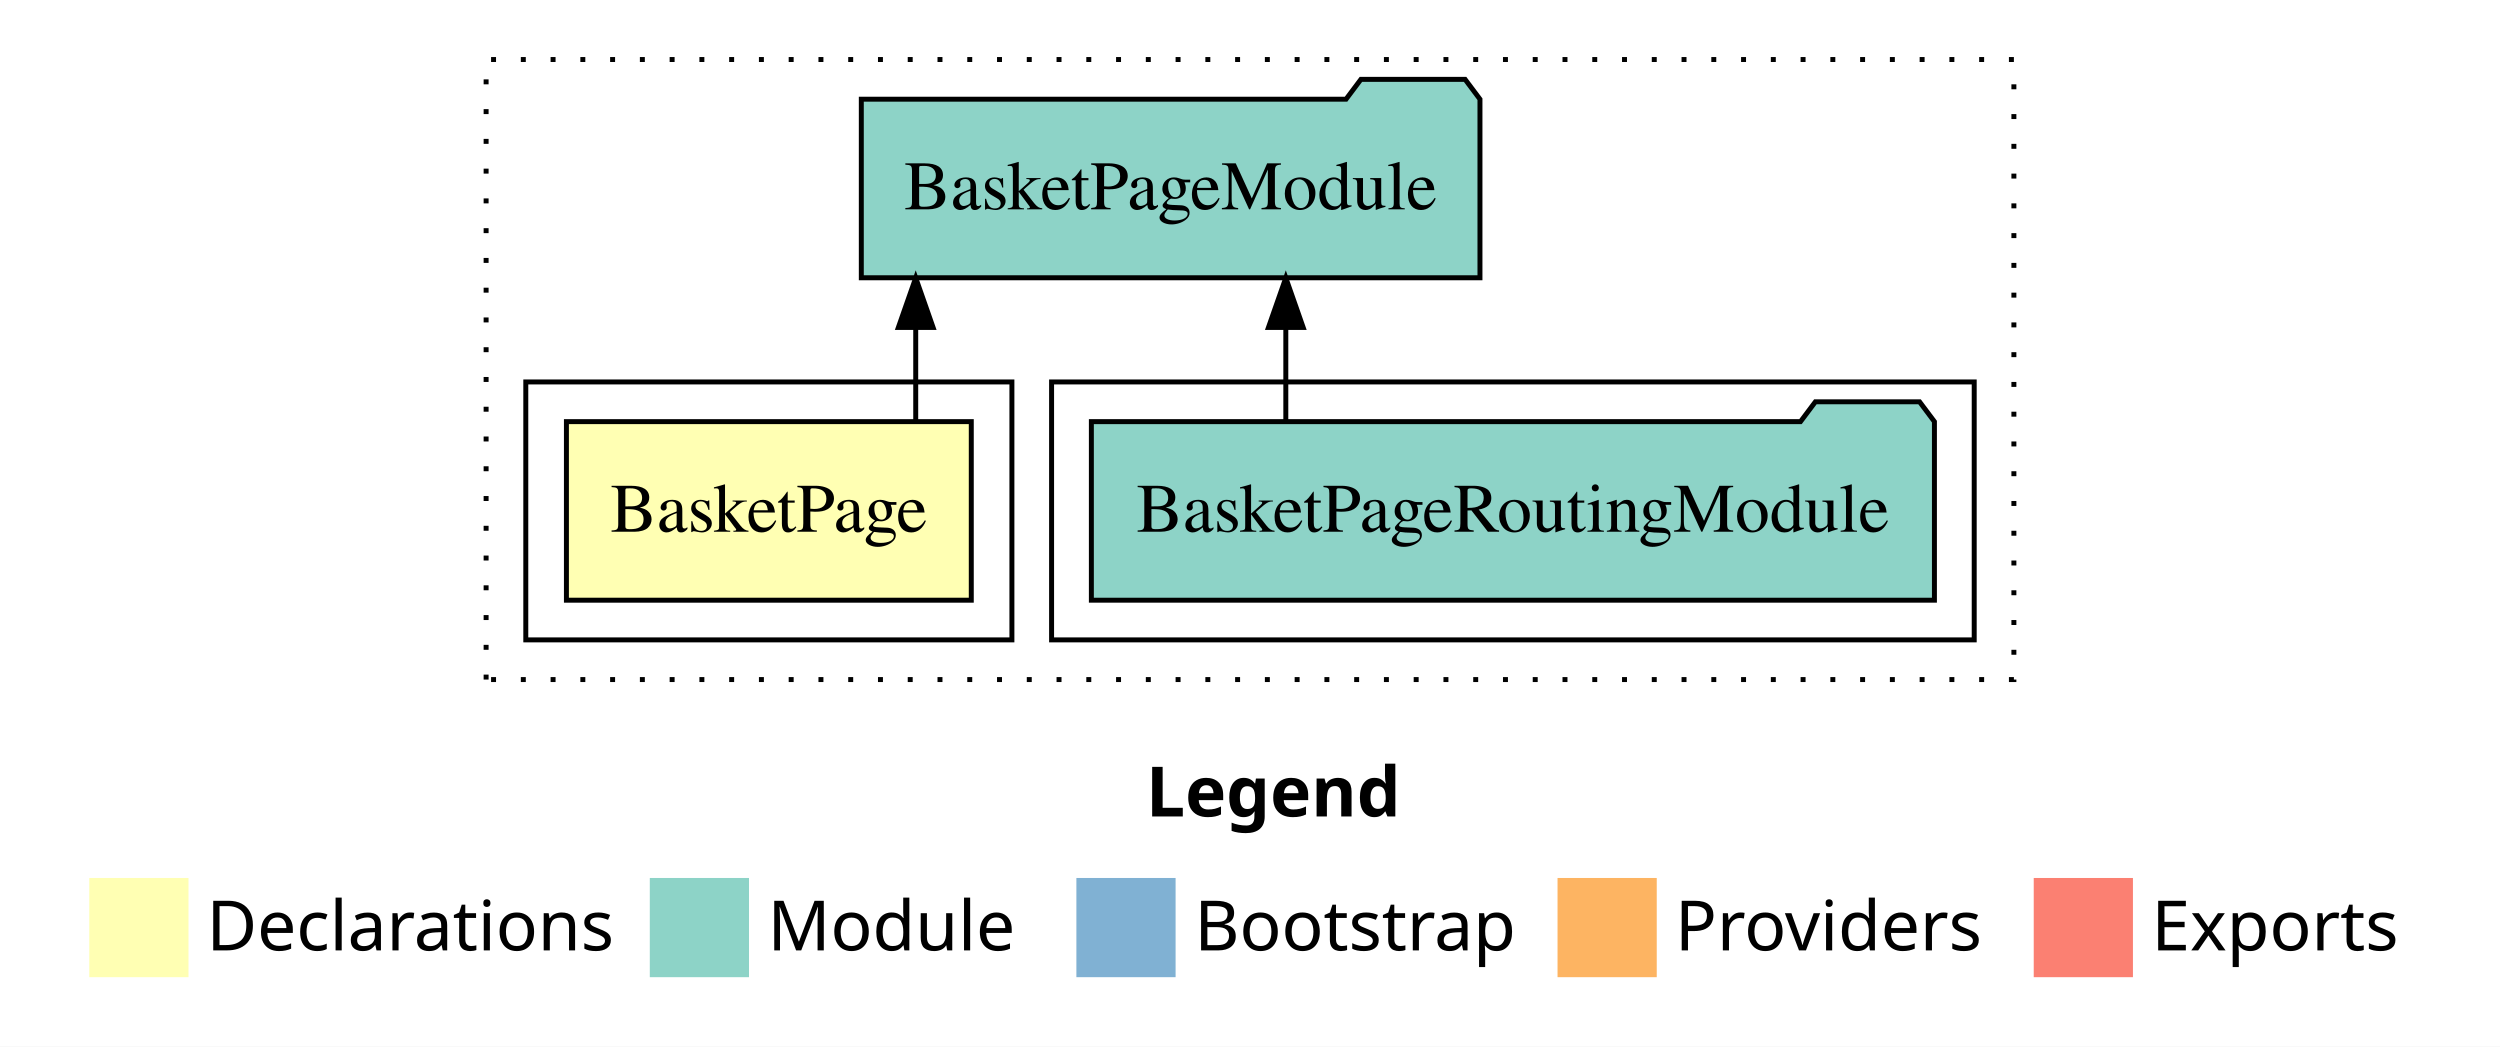
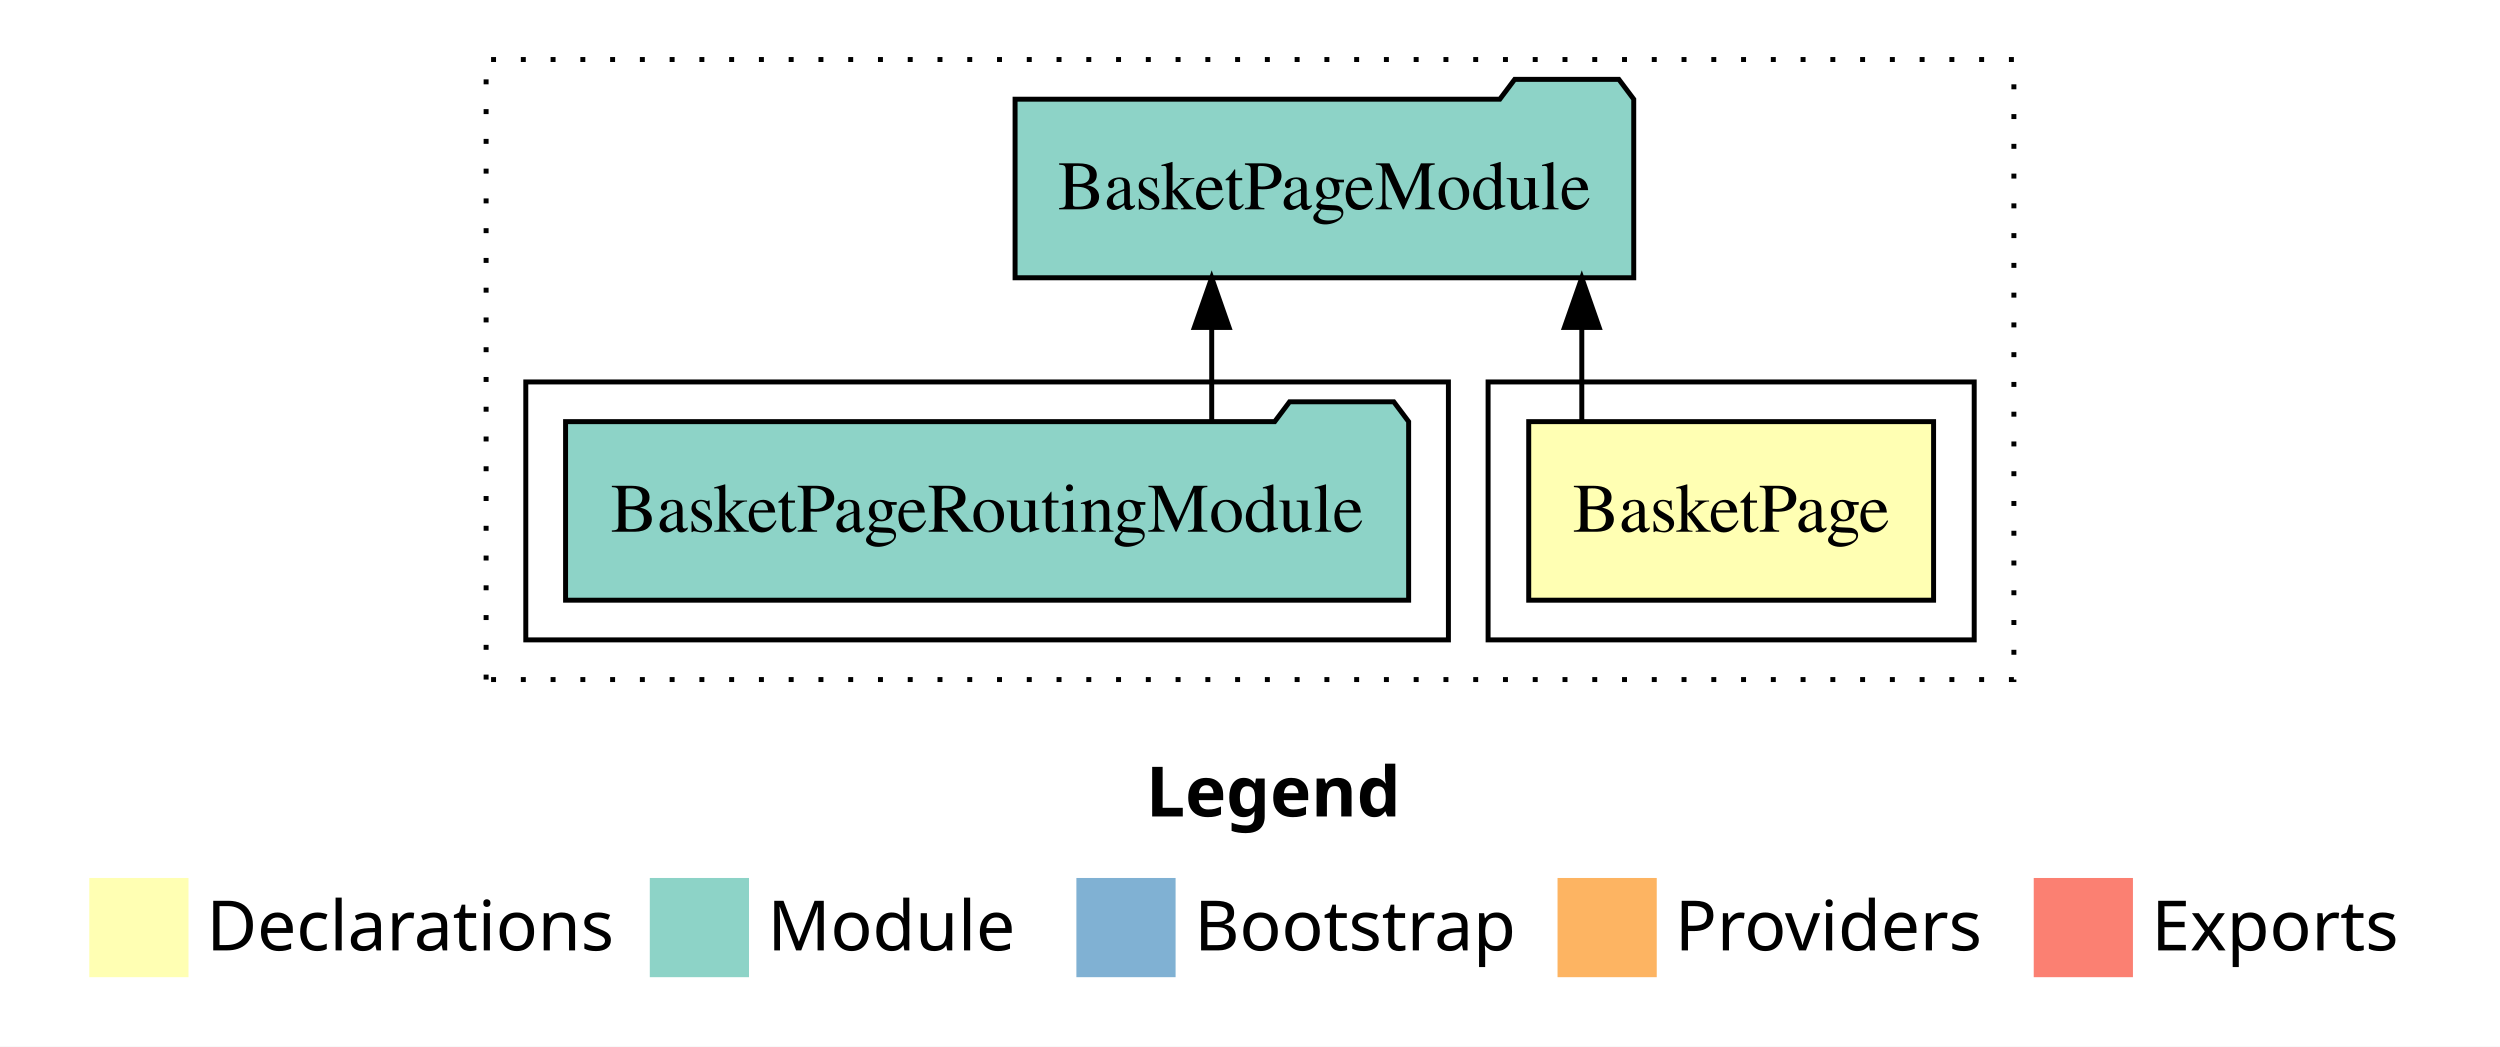
<svg xmlns="http://www.w3.org/2000/svg" width="504pt" height="211pt" viewBox="0.00 0.00 504.00 211.00">
  <g id="graph0" class="graph" transform="scale(1 1) rotate(0) translate(4 207)">
    <polygon fill="white" stroke="transparent" points="-4,4 -4,-207 500,-207 500,4 -4,4" />
    <text text-anchor="start" x="227.01" y="-42.4" font-family="sans-serif" font-weight="bold" font-size="14.00">Legend</text>
    <polygon fill="#ffffb3" stroke="transparent" points="14,-10 14,-30 34,-30 34,-10 14,-10" />
    <text text-anchor="start" x="37.63" y="-15.4" font-family="sans-serif" font-size="14.00">  Declarations</text>
    <polygon fill="#8dd3c7" stroke="transparent" points="127,-10 127,-30 147,-30 147,-10 127,-10" />
    <text text-anchor="start" x="150.73" y="-15.4" font-family="sans-serif" font-size="14.00">  Module</text>
    <polygon fill="#80b1d3" stroke="transparent" points="213,-10 213,-30 233,-30 233,-10 213,-10" />
    <text text-anchor="start" x="236.78" y="-15.4" font-family="sans-serif" font-size="14.00">  Bootstrap</text>
    <polygon fill="#fdb462" stroke="transparent" points="310,-10 310,-30 330,-30 330,-10 310,-10" />
    <text text-anchor="start" x="333.67" y="-15.4" font-family="sans-serif" font-size="14.00">  Providers</text>
    <polygon fill="#fb8072" stroke="transparent" points="406,-10 406,-30 426,-30 426,-10 406,-10" />
    <text text-anchor="start" x="429.73" y="-15.4" font-family="sans-serif" font-size="14.00">  Exports</text>
    <g id="clust1" class="cluster">
      <polygon fill="none" stroke="black" stroke-dasharray="1,5" points="94,-70 94,-195 402,-195 402,-70 94,-70" />
    </g>
+     <g id="clust2" class="cluster">
+       <polygon fill="none" stroke="black" points="296,-78 296,-130 394,-130 394,-78 296,-78" />
+     </g>
    <g id="clust4" class="cluster">
-       <polygon fill="none" stroke="black" points="208,-78 208,-130 394,-130 394,-78 208,-78" />
-     </g>
-     <g id="clust2" class="cluster">
-       <polygon fill="none" stroke="black" points="102,-78 102,-130 200,-130 200,-78 102,-78" />
+       <polygon fill="none" stroke="black" points="102,-78 102,-130 288,-130 288,-78 102,-78" />
    </g>
    <g id="node1" class="node">
-       <polygon fill="#ffffb3" stroke="black" points="191.81,-122 110.19,-122 110.19,-86 191.81,-86 191.81,-122" />
-       <text text-anchor="middle" x="151" y="-99.8" font-family="Times,serif" font-size="14.00">BasketPage</text>
+       <polygon fill="#ffffb3" stroke="black" points="385.81,-122 304.19,-122 304.19,-86 385.81,-86 385.81,-122" />
+       <text text-anchor="middle" x="345" y="-99.8" font-family="Times,serif" font-size="14.00">BasketPage</text>
    </g>
    <g id="node2" class="node">
-       <polygon fill="#8dd3c7" stroke="black" points="294.36,-187 291.36,-191 270.36,-191 267.36,-187 169.64,-187 169.64,-151 294.36,-151 294.36,-187" />
-       <text text-anchor="middle" x="232" y="-164.8" font-family="Times,serif" font-size="14.00">BasketPageModule</text>
+       <polygon fill="#8dd3c7" stroke="black" points="325.36,-187 322.36,-191 301.36,-191 298.36,-187 200.64,-187 200.64,-151 325.36,-151 325.36,-187" />
+       <text text-anchor="middle" x="263" y="-164.8" font-family="Times,serif" font-size="14.00">BasketPageModule</text>
    </g>
    <g id="edge1" class="edge">
-       <path fill="none" stroke="black" d="M180.61,-122.11C180.61,-122.11 180.61,-140.99 180.61,-140.99" />
-       <polygon fill="black" stroke="black" points="177.11,-140.99 180.61,-150.99 184.11,-140.99 177.11,-140.99" />
+       <path fill="none" stroke="black" d="M314.89,-122.11C314.89,-122.11 314.89,-140.99 314.89,-140.99" />
+       <polygon fill="black" stroke="black" points="311.39,-140.99 314.89,-150.99 318.39,-140.99 311.39,-140.99" />
    </g>
    <g id="node3" class="node">
-       <polygon fill="#8dd3c7" stroke="black" points="385.98,-122 382.98,-126 361.98,-126 358.98,-122 216.02,-122 216.02,-86 385.98,-86 385.98,-122" />
-       <text text-anchor="middle" x="301" y="-99.8" font-family="Times,serif" font-size="14.00">BasketPageRoutingModule</text>
+       <polygon fill="#8dd3c7" stroke="black" points="279.98,-122 276.98,-126 255.98,-126 252.98,-122 110.02,-122 110.02,-86 279.98,-86 279.98,-122" />
+       <text text-anchor="middle" x="195" y="-99.8" font-family="Times,serif" font-size="14.00">BasketPageRoutingModule</text>
    </g>
    <g id="edge2" class="edge">
-       <path fill="none" stroke="black" d="M255.22,-122.11C255.22,-122.11 255.22,-140.99 255.22,-140.99" />
-       <polygon fill="black" stroke="black" points="251.72,-140.99 255.22,-150.99 258.72,-140.99 251.72,-140.99" />
+       <path fill="none" stroke="black" d="M240.28,-122.11C240.28,-122.11 240.28,-140.99 240.28,-140.99" />
+       <polygon fill="black" stroke="black" points="236.78,-140.99 240.28,-150.99 243.78,-140.99 236.78,-140.99" />
    </g>
  </g>
</svg>
